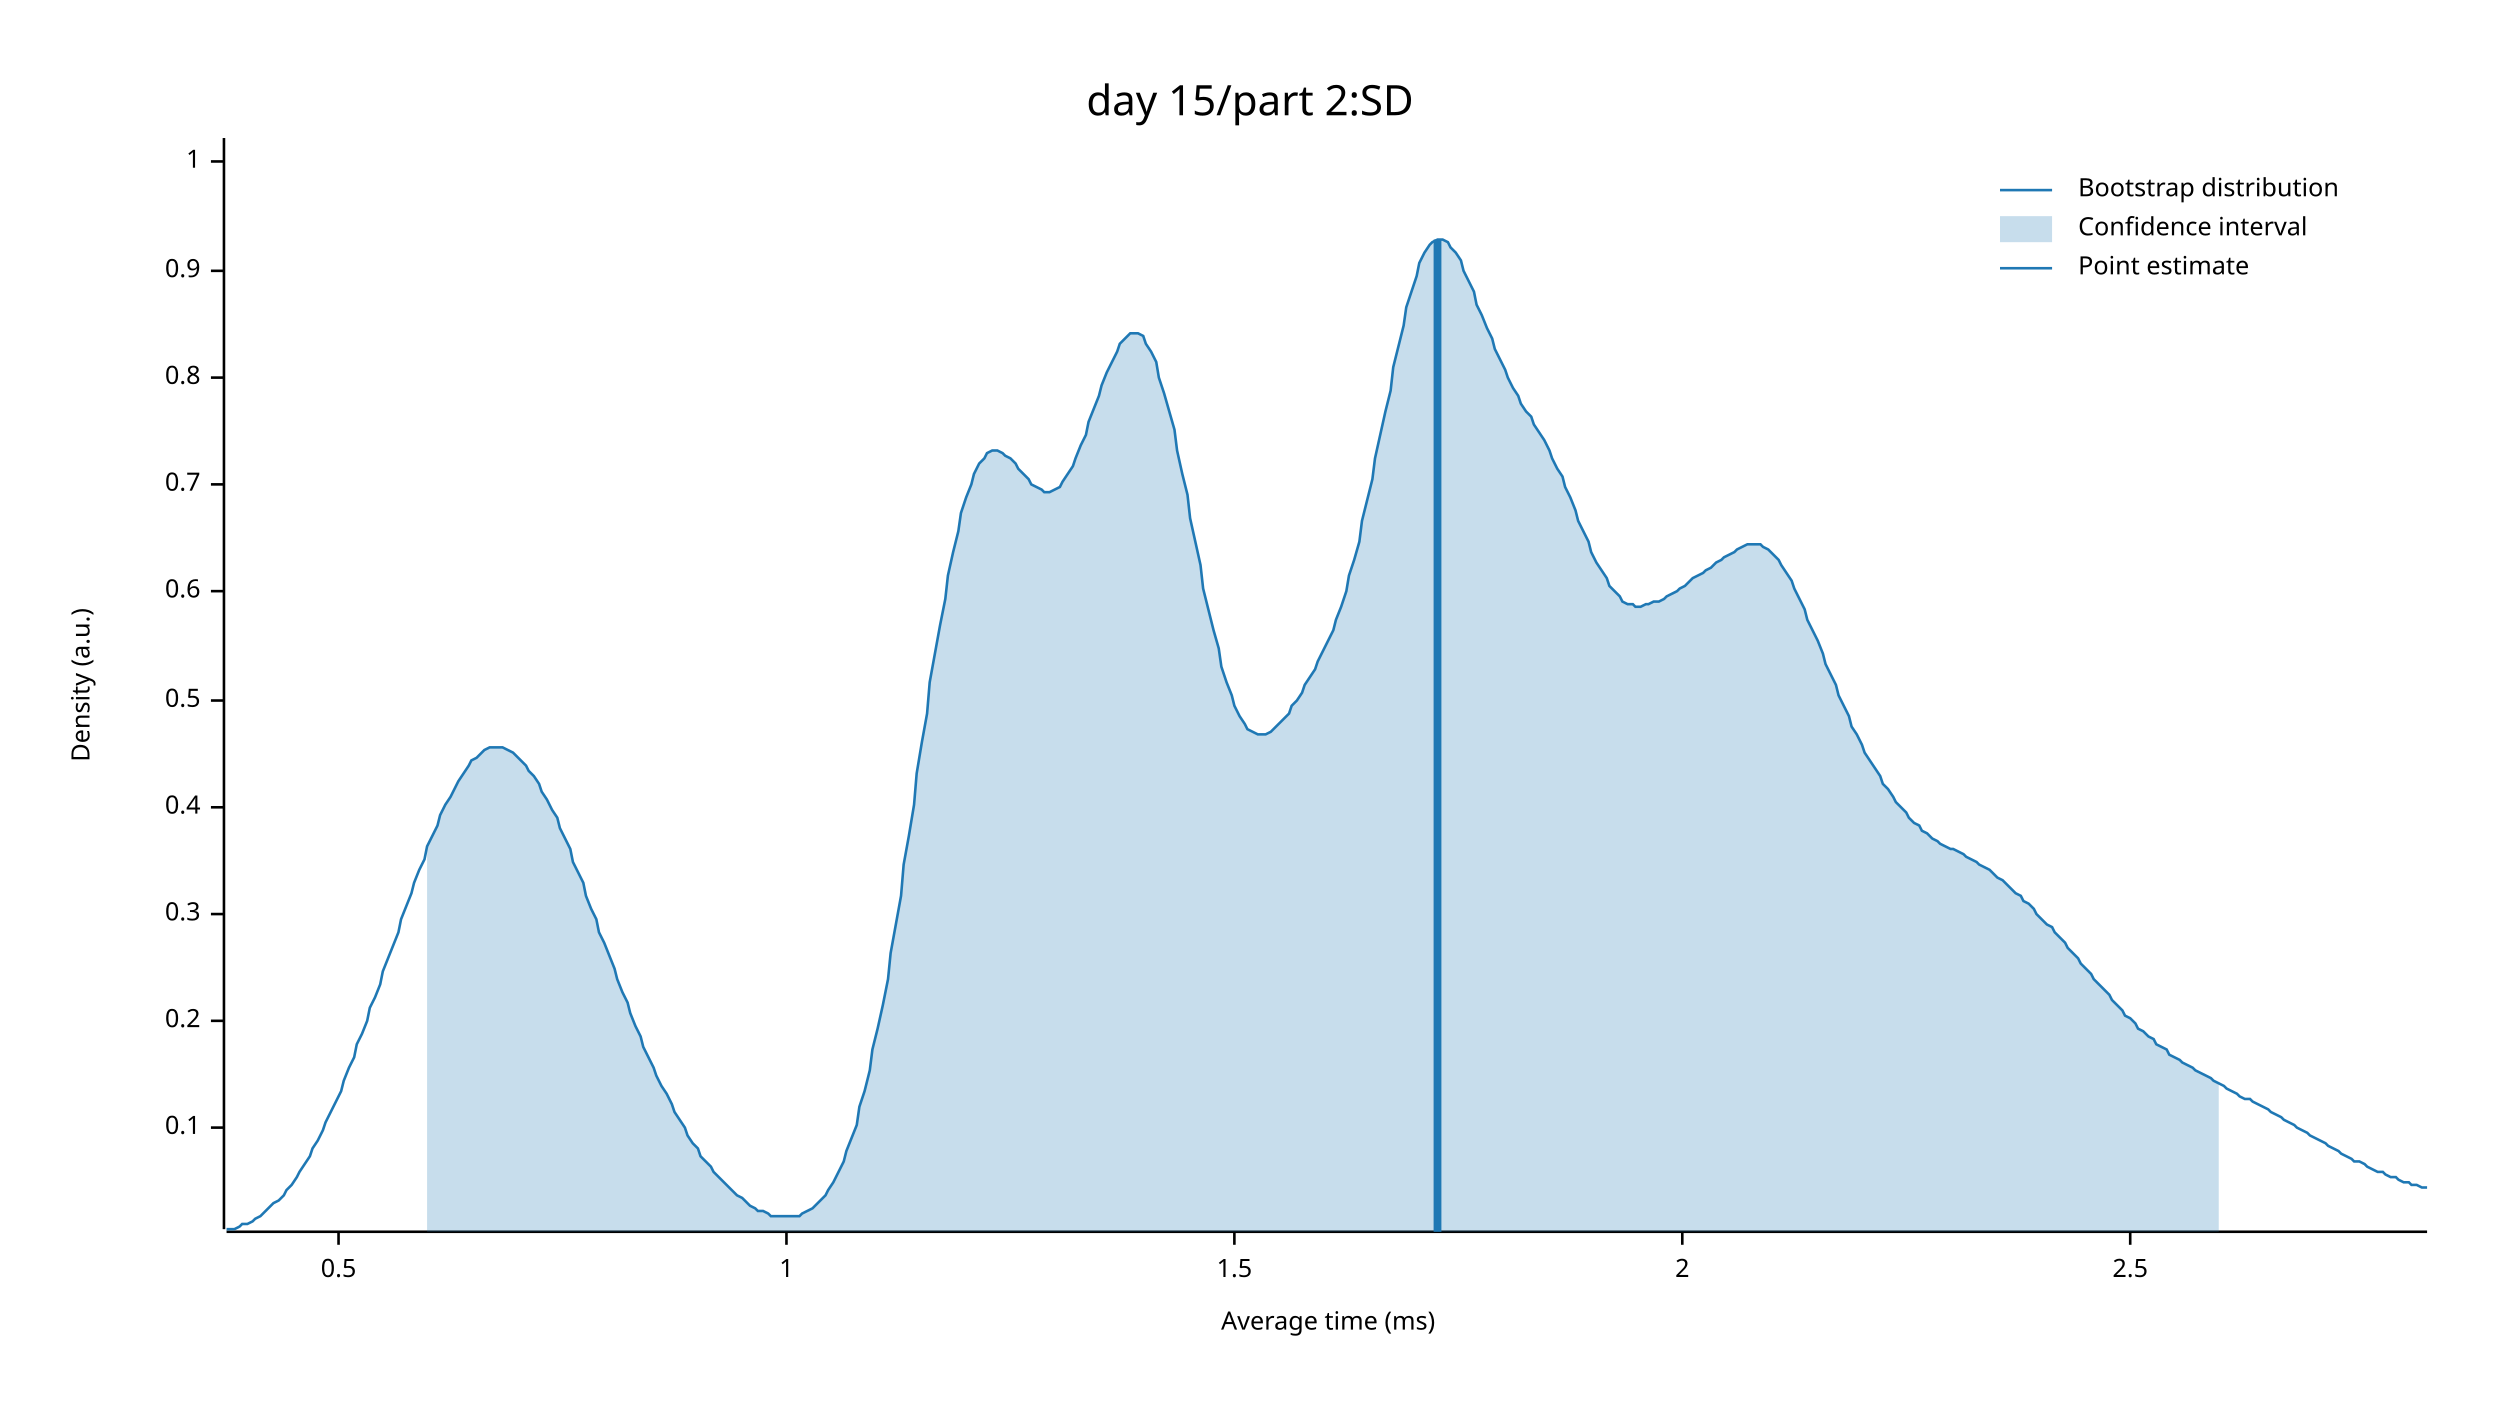
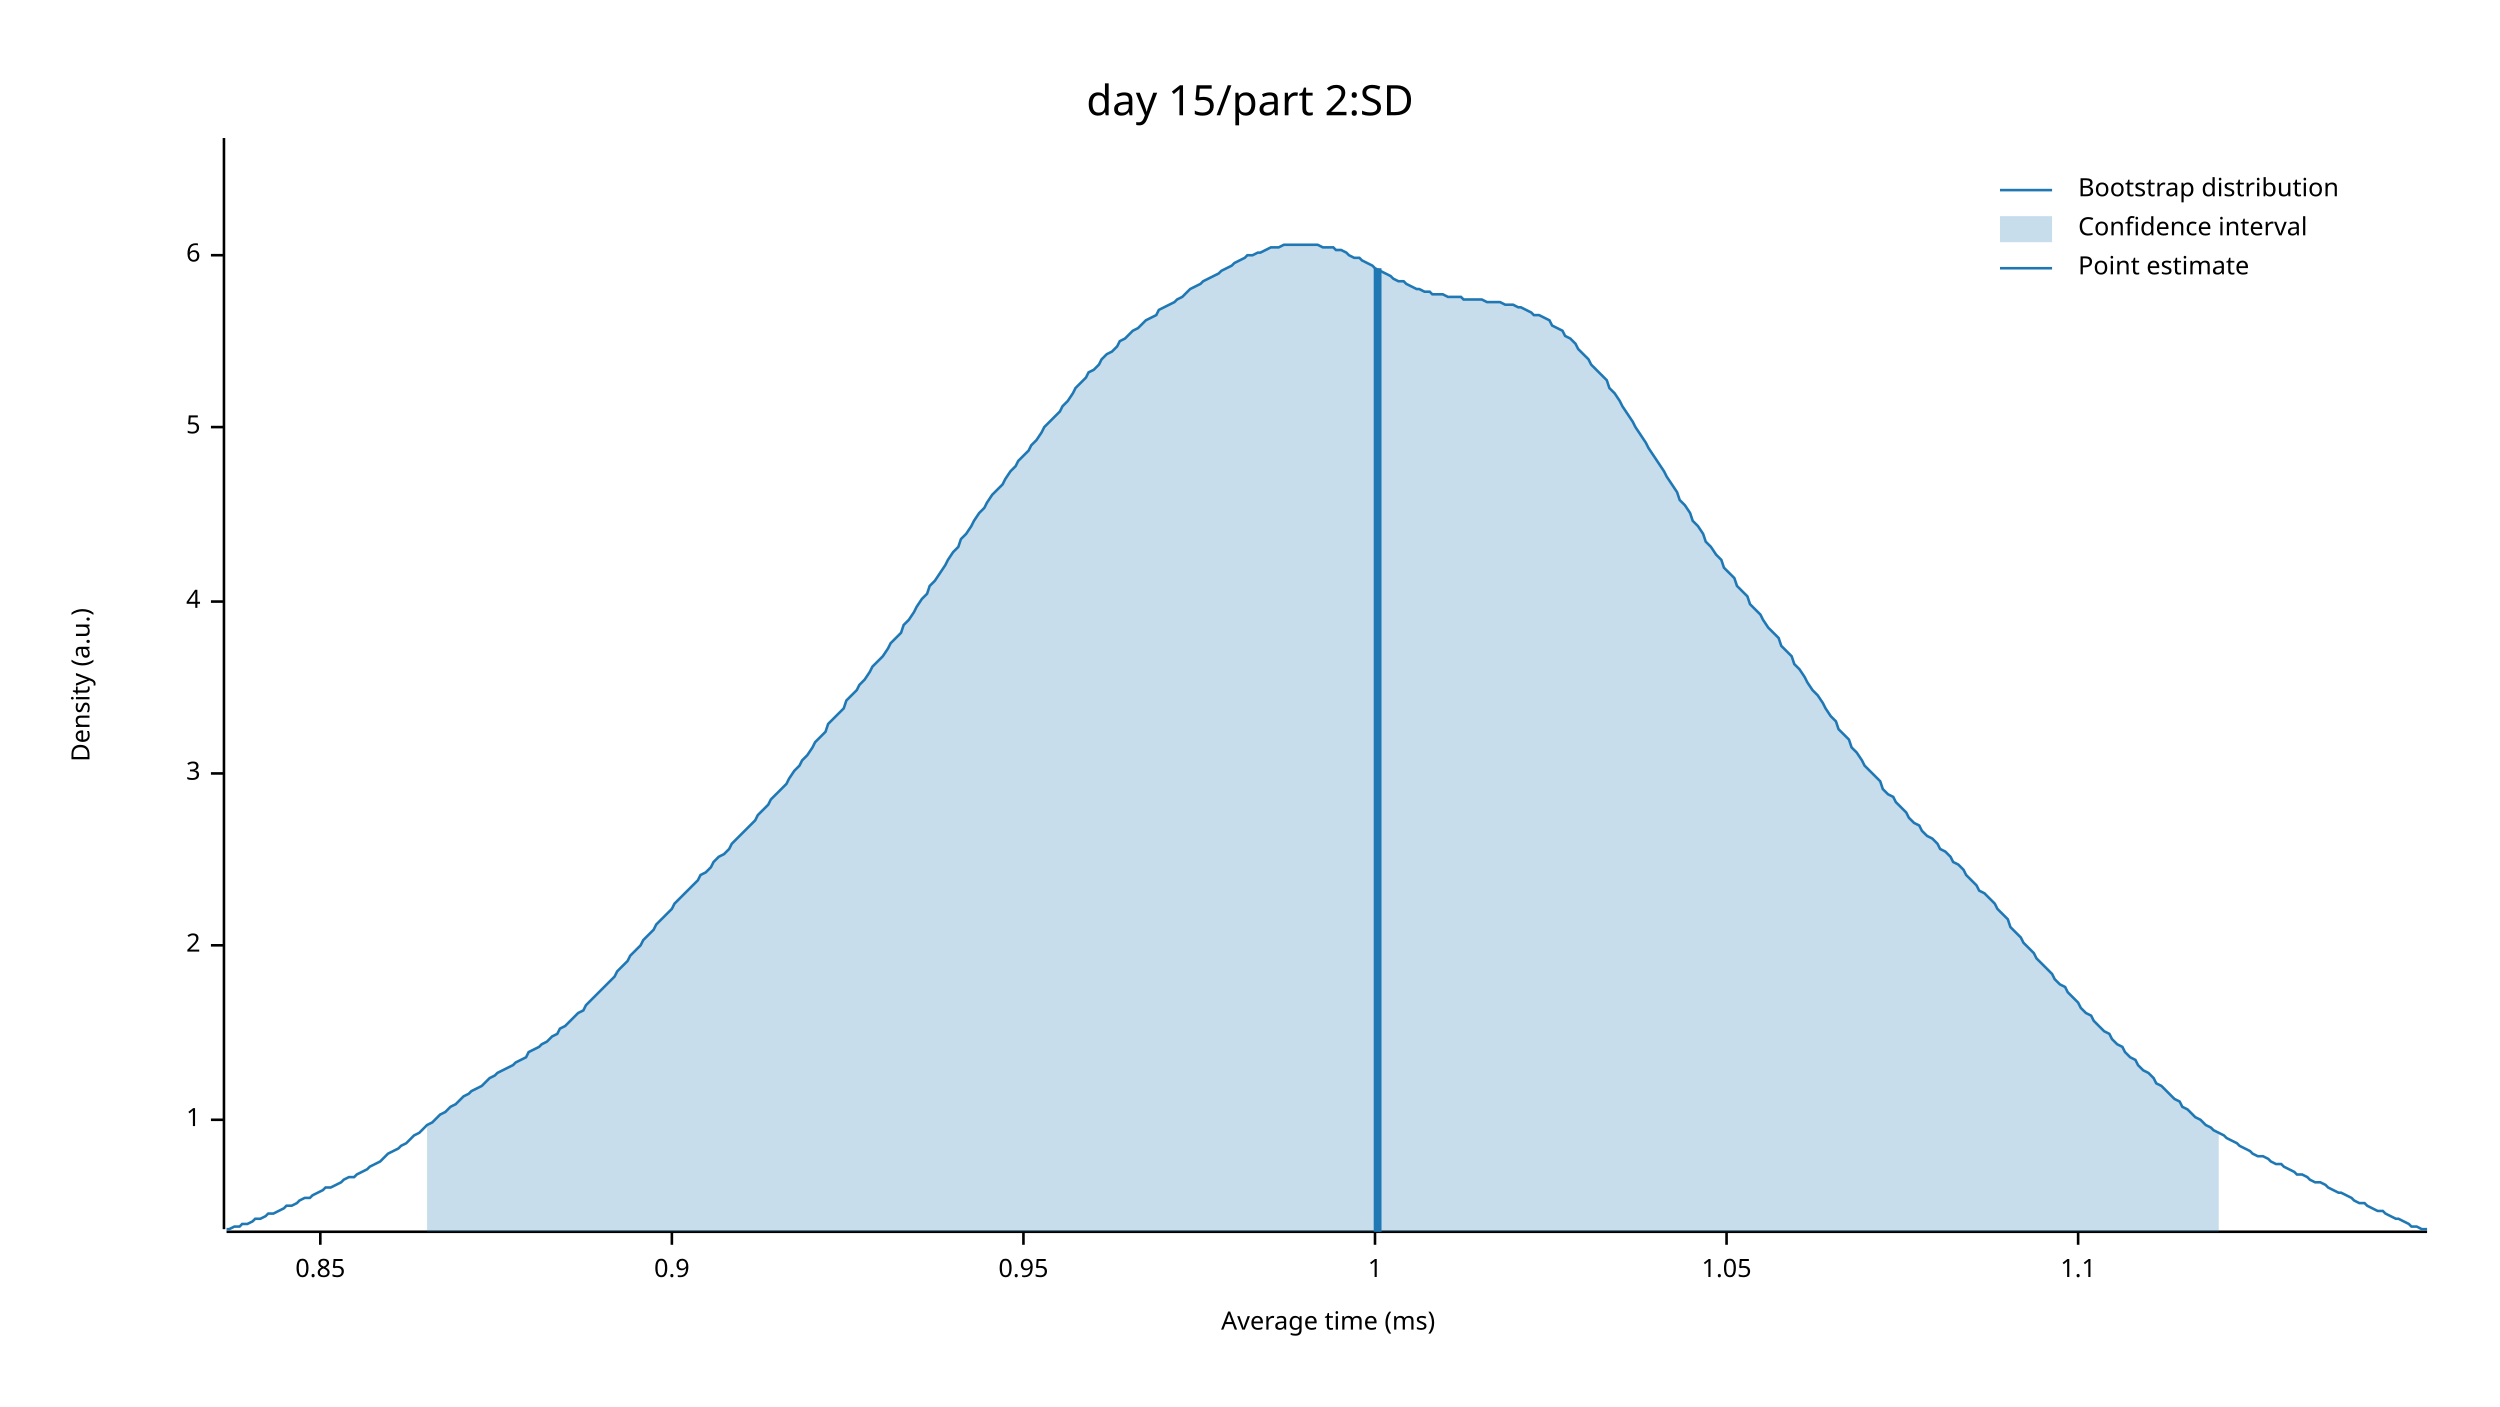
<svg xmlns="http://www.w3.org/2000/svg" width="960" height="540" viewBox="0 0 960 540">
  <text x="480" y="32" dy="0.76em" text-anchor="middle" font-family="sans-serif" font-size="16.129" opacity="1" fill="#000000">
day 15/part 2:SD
</text>
  <text x="27" y="263" dy="0.76em" text-anchor="middle" font-family="sans-serif" font-size="9.677" opacity="1" fill="#000000" transform="rotate(270, 27, 263)">
Density (a.u.)
</text>
  <text x="510" y="513" dy="-0.5ex" text-anchor="middle" font-family="sans-serif" font-size="9.677" opacity="1" fill="#000000">
Average time (ms)
</text>
  <polyline fill="none" opacity="1" stroke="#000000" stroke-width="1" points="86,53 86,472 " />
-   <text x="77" y="433" dy="0.5ex" text-anchor="end" font-family="sans-serif" font-size="9.677" opacity="1" fill="#000000">
- 0.1
+   <text x="77" y="430" dy="0.5ex" text-anchor="end" font-family="sans-serif" font-size="9.677" opacity="1" fill="#000000">
+ 1
</text>
-   <polyline fill="none" opacity="1" stroke="#000000" stroke-width="1" points="81,433 86,433 " />
-   <text x="77" y="392" dy="0.5ex" text-anchor="end" font-family="sans-serif" font-size="9.677" opacity="1" fill="#000000">
- 0.2
+   <polyline fill="none" opacity="1" stroke="#000000" stroke-width="1" points="81,430 86,430 " />
+   <text x="77" y="363" dy="0.5ex" text-anchor="end" font-family="sans-serif" font-size="9.677" opacity="1" fill="#000000">
+ 2
</text>
-   <polyline fill="none" opacity="1" stroke="#000000" stroke-width="1" points="81,392 86,392 " />
-   <text x="77" y="351" dy="0.5ex" text-anchor="end" font-family="sans-serif" font-size="9.677" opacity="1" fill="#000000">
- 0.3
+   <polyline fill="none" opacity="1" stroke="#000000" stroke-width="1" points="81,363 86,363 " />
+   <text x="77" y="297" dy="0.5ex" text-anchor="end" font-family="sans-serif" font-size="9.677" opacity="1" fill="#000000">
+ 3
</text>
-   <polyline fill="none" opacity="1" stroke="#000000" stroke-width="1" points="81,351 86,351 " />
-   <text x="77" y="310" dy="0.5ex" text-anchor="end" font-family="sans-serif" font-size="9.677" opacity="1" fill="#000000">
- 0.4
+   <polyline fill="none" opacity="1" stroke="#000000" stroke-width="1" points="81,297 86,297 " />
+   <text x="77" y="231" dy="0.5ex" text-anchor="end" font-family="sans-serif" font-size="9.677" opacity="1" fill="#000000">
+ 4
</text>
-   <polyline fill="none" opacity="1" stroke="#000000" stroke-width="1" points="81,310 86,310 " />
-   <text x="77" y="269" dy="0.5ex" text-anchor="end" font-family="sans-serif" font-size="9.677" opacity="1" fill="#000000">
- 0.5
+   <polyline fill="none" opacity="1" stroke="#000000" stroke-width="1" points="81,231 86,231 " />
+   <text x="77" y="164" dy="0.5ex" text-anchor="end" font-family="sans-serif" font-size="9.677" opacity="1" fill="#000000">
+ 5
</text>
-   <polyline fill="none" opacity="1" stroke="#000000" stroke-width="1" points="81,269 86,269 " />
-   <text x="77" y="227" dy="0.5ex" text-anchor="end" font-family="sans-serif" font-size="9.677" opacity="1" fill="#000000">
- 0.6
+   <polyline fill="none" opacity="1" stroke="#000000" stroke-width="1" points="81,164 86,164 " />
+   <text x="77" y="98" dy="0.5ex" text-anchor="end" font-family="sans-serif" font-size="9.677" opacity="1" fill="#000000">
+ 6
</text>
-   <polyline fill="none" opacity="1" stroke="#000000" stroke-width="1" points="81,227 86,227 " />
-   <text x="77" y="186" dy="0.5ex" text-anchor="end" font-family="sans-serif" font-size="9.677" opacity="1" fill="#000000">
- 0.7
+   <polyline fill="none" opacity="1" stroke="#000000" stroke-width="1" points="81,98 86,98 " />
+   <polyline fill="none" opacity="1" stroke="#000000" stroke-width="1" points="87,473 932,473 " />
+   <text x="123" y="483" dy="0.76em" text-anchor="middle" font-family="sans-serif" font-size="9.677" opacity="1" fill="#000000">
+ 0.85
</text>
-   <polyline fill="none" opacity="1" stroke="#000000" stroke-width="1" points="81,186 86,186 " />
-   <text x="77" y="145" dy="0.5ex" text-anchor="end" font-family="sans-serif" font-size="9.677" opacity="1" fill="#000000">
- 0.8
- </text>
-   <polyline fill="none" opacity="1" stroke="#000000" stroke-width="1" points="81,145 86,145 " />
-   <text x="77" y="104" dy="0.5ex" text-anchor="end" font-family="sans-serif" font-size="9.677" opacity="1" fill="#000000">
+   <polyline fill="none" opacity="1" stroke="#000000" stroke-width="1" points="123,473 123,478 " />
+   <text x="258" y="483" dy="0.76em" text-anchor="middle" font-family="sans-serif" font-size="9.677" opacity="1" fill="#000000">
0.9
</text>
-   <polyline fill="none" opacity="1" stroke="#000000" stroke-width="1" points="81,104 86,104 " />
-   <text x="77" y="62" dy="0.5ex" text-anchor="end" font-family="sans-serif" font-size="9.677" opacity="1" fill="#000000">
+   <polyline fill="none" opacity="1" stroke="#000000" stroke-width="1" points="258,473 258,478 " />
+   <text x="393" y="483" dy="0.76em" text-anchor="middle" font-family="sans-serif" font-size="9.677" opacity="1" fill="#000000">
+ 0.95
+ </text>
+   <polyline fill="none" opacity="1" stroke="#000000" stroke-width="1" points="393,473 393,478 " />
+   <text x="528" y="483" dy="0.76em" text-anchor="middle" font-family="sans-serif" font-size="9.677" opacity="1" fill="#000000">
1
</text>
-   <polyline fill="none" opacity="1" stroke="#000000" stroke-width="1" points="81,62 86,62 " />
-   <polyline fill="none" opacity="1" stroke="#000000" stroke-width="1" points="87,473 932,473 " />
-   <text x="130" y="483" dy="0.76em" text-anchor="middle" font-family="sans-serif" font-size="9.677" opacity="1" fill="#000000">
- 0.5
+   <polyline fill="none" opacity="1" stroke="#000000" stroke-width="1" points="528,473 528,478 " />
+   <text x="663" y="483" dy="0.76em" text-anchor="middle" font-family="sans-serif" font-size="9.677" opacity="1" fill="#000000">
+ 1.05
</text>
-   <polyline fill="none" opacity="1" stroke="#000000" stroke-width="1" points="130,473 130,478 " />
-   <text x="302" y="483" dy="0.76em" text-anchor="middle" font-family="sans-serif" font-size="9.677" opacity="1" fill="#000000">
- 1
+   <polyline fill="none" opacity="1" stroke="#000000" stroke-width="1" points="663,473 663,478 " />
+   <text x="798" y="483" dy="0.76em" text-anchor="middle" font-family="sans-serif" font-size="9.677" opacity="1" fill="#000000">
+ 1.1
</text>
-   <polyline fill="none" opacity="1" stroke="#000000" stroke-width="1" points="302,473 302,478 " />
-   <text x="474" y="483" dy="0.76em" text-anchor="middle" font-family="sans-serif" font-size="9.677" opacity="1" fill="#000000">
- 1.5
- </text>
-   <polyline fill="none" opacity="1" stroke="#000000" stroke-width="1" points="474,473 474,478 " />
-   <text x="646" y="483" dy="0.76em" text-anchor="middle" font-family="sans-serif" font-size="9.677" opacity="1" fill="#000000">
- 2
- </text>
-   <polyline fill="none" opacity="1" stroke="#000000" stroke-width="1" points="646,473 646,478 " />
-   <text x="818" y="483" dy="0.76em" text-anchor="middle" font-family="sans-serif" font-size="9.677" opacity="1" fill="#000000">
- 2.5
- </text>
-   <polyline fill="none" opacity="1" stroke="#000000" stroke-width="1" points="818,473 818,478 " />
-   <polyline fill="none" opacity="1" stroke="#1F78B4" stroke-width="1" points="87,472 88,472 90,472 92,471 93,470 95,470 97,469 98,468 100,467 102,465 103,464 105,462 107,461 109,459 110,457 112,455 114,452 115,450 117,447 119,444 120,441 122,438 124,434 125,431 127,427 129,423 131,419 132,415 134,410 136,406 137,401 139,397 141,392 142,387 144,383 146,378 147,373 149,368 151,363 153,358 154,353 156,348 158,343 159,339 161,334 163,330 164,325 166,321 168,317 169,313 171,309 173,306 175,302 176,300 178,297 180,294 181,292 183,291 185,289 186,288 188,287 190,287 191,287 193,287 195,288 197,289 198,290 200,292 202,294 203,296 205,298 207,301 208,304 210,307 212,311 214,314 215,318 217,322 219,326 220,331 222,335 224,339 225,344 227,349 229,353 230,358 232,362 234,367 236,372 237,376 239,381 241,385 242,389 244,394 246,398 247,402 249,406 251,410 252,413 254,417 256,420 258,424 259,427 261,430 263,433 264,436 266,439 268,441 269,444 271,446 273,448 274,450 276,452 278,454 280,456 281,457 283,459 285,460 286,461 288,463 290,464 291,465 293,465 295,466 296,467 298,467 300,467 302,467 303,467 305,467 307,467 308,466 310,465 312,464 313,463 315,461 317,459 318,457 320,454 322,450 324,446 325,442 327,437 329,432 330,425 332,419 334,411 335,403 337,395 339,386 341,376 342,366 344,355 346,344 347,332 349,321 351,309 352,297 354,285 356,274 357,262 359,251 361,240 363,230 364,221 366,212 368,204 369,197 371,191 373,186 374,182 376,178 378,176 379,174 381,173 383,173 385,174 386,175 388,176 390,178 391,180 393,182 395,184 396,186 398,187 400,188 401,189 403,189 405,188 407,187 408,185 410,182 412,179 413,176 415,171 417,167 418,162 420,157 422,152 423,148 425,143 427,139 429,135 430,132 432,130 434,128 435,128 437,128 439,129 440,132 442,135 444,139 445,145 447,151 449,158 451,165 452,173 454,182 456,190 457,199 459,208 461,217 462,226 464,234 466,242 468,249 469,256 471,262 473,267 474,271 476,275 478,278 479,280 481,281 483,282 484,282 486,282 488,281 490,279 491,278 493,276 495,274 496,271 498,269 500,266 501,263 503,260 505,257 506,254 508,250 510,246 512,242 513,238 515,233 517,227 518,221 520,215 522,208 523,200 525,192 527,184 528,176 530,167 532,158 534,150 535,141 537,133 539,125 540,118 542,112 544,106 545,101 547,97 549,94 550,93 552,92 554,92 556,93 557,95 559,97 561,100 562,104 564,108 566,112 567,117 569,121 571,126 573,130 574,134 576,138 578,142 579,145 581,149 583,152 584,155 586,158 588,160 589,163 591,166 593,169 595,173 596,176 598,180 600,183 601,187 603,191 605,196 606,200 608,204 610,208 611,212 613,216 615,219 617,222 618,225 620,227 622,229 623,231 625,232 627,232 628,233 630,233 632,232 633,232 635,231 637,231 639,230 640,229 642,228 644,227 645,226 647,225 649,223 650,222 652,221 654,220 655,219 657,218 659,216 661,215 662,214 664,213 666,212 667,211 669,210 671,209 672,209 674,209 676,209 677,210 679,211 681,213 683,215 684,217 686,220 688,223 689,226 691,230 693,234 694,238 696,242 698,246 700,251 701,255 703,259 705,263 706,267 708,271 710,275 711,279 713,282 715,286 716,289 718,292 720,295 722,298 723,301 725,303 727,306 728,308 730,310 732,312 733,314 735,316 737,317 738,319 740,320 742,322 744,323 745,324 747,325 749,326 750,326 752,327 754,328 755,329 757,330 759,331 760,332 762,333 764,334 766,336 767,337 769,338 771,340 772,341 774,343 776,344 777,346 779,347 781,349 782,351 784,353 786,355 788,356 789,358 791,360 793,362 794,364 796,366 798,368 799,370 801,372 803,374 804,376 806,378 808,380 810,382 811,384 813,386 815,388 816,390 818,391 820,393 821,395 823,396 825,398 827,399 828,401 830,402 832,403 833,405 835,406 837,407 838,408 840,409 842,410 843,411 845,412 847,413 849,414 850,415 852,416 854,417 855,418 857,419 859,420 860,421 862,422 864,422 865,423 867,424 869,425 871,426 872,427 874,428 876,429 877,430 879,431 881,432 882,433 884,434 886,435 887,436 889,437 891,438 893,439 894,440 896,441 898,442 899,443 901,444 903,445 904,446 906,446 908,447 909,448 911,449 913,450 915,450 916,451 918,452 920,452 921,453 923,454 925,454 926,455 928,455 930,456 932,456 " />
-   <polygon opacity="0.25" fill="#1F78B4" points="164,325 166,321 168,317 169,313 171,309 173,306 175,302 176,300 178,297 180,294 181,292 183,291 185,289 186,288 188,287 190,287 191,287 193,287 195,288 197,289 198,290 200,292 202,294 203,296 205,298 207,301 208,304 210,307 212,311 214,314 215,318 217,322 219,326 220,331 222,335 224,339 225,344 227,349 229,353 230,358 232,362 234,367 236,372 237,376 239,381 241,385 242,389 244,394 246,398 247,402 249,406 251,410 252,413 254,417 256,420 258,424 259,427 261,430 263,433 264,436 266,439 268,441 269,444 271,446 273,448 274,450 276,452 278,454 280,456 281,457 283,459 285,460 286,461 288,463 290,464 291,465 293,465 295,466 296,467 298,467 300,467 302,467 303,467 305,467 307,467 308,466 310,465 312,464 313,463 315,461 317,459 318,457 320,454 322,450 324,446 325,442 327,437 329,432 330,425 332,419 334,411 335,403 337,395 339,386 341,376 342,366 344,355 346,344 347,332 349,321 351,309 352,297 354,285 356,274 357,262 359,251 361,240 363,230 364,221 366,212 368,204 369,197 371,191 373,186 374,182 376,178 378,176 379,174 381,173 383,173 385,174 386,175 388,176 390,178 391,180 393,182 395,184 396,186 398,187 400,188 401,189 403,189 405,188 407,187 408,185 410,182 412,179 413,176 415,171 417,167 418,162 420,157 422,152 423,148 425,143 427,139 429,135 430,132 432,130 434,128 435,128 437,128 439,129 440,132 442,135 444,139 445,145 447,151 449,158 451,165 452,173 454,182 456,190 457,199 459,208 461,217 462,226 464,234 466,242 468,249 469,256 471,262 473,267 474,271 476,275 478,278 479,280 481,281 483,282 484,282 486,282 488,281 490,279 491,278 493,276 495,274 496,271 498,269 500,266 501,263 503,260 505,257 506,254 508,250 510,246 512,242 513,238 515,233 517,227 518,221 520,215 522,208 523,200 525,192 527,184 528,176 530,167 532,158 534,150 535,141 537,133 539,125 540,118 542,112 544,106 545,101 547,97 549,94 550,93 552,92 554,92 556,93 557,95 559,97 561,100 562,104 564,108 566,112 567,117 569,121 571,126 573,130 574,134 576,138 578,142 579,145 581,149 583,152 584,155 586,158 588,160 589,163 591,166 593,169 595,173 596,176 598,180 600,183 601,187 603,191 605,196 606,200 608,204 610,208 611,212 613,216 615,219 617,222 618,225 620,227 622,229 623,231 625,232 627,232 628,233 630,233 632,232 633,232 635,231 637,231 639,230 640,229 642,228 644,227 645,226 647,225 649,223 650,222 652,221 654,220 655,219 657,218 659,216 661,215 662,214 664,213 666,212 667,211 669,210 671,209 672,209 674,209 676,209 677,210 679,211 681,213 683,215 684,217 686,220 688,223 689,226 691,230 693,234 694,238 696,242 698,246 700,251 701,255 703,259 705,263 706,267 708,271 710,275 711,279 713,282 715,286 716,289 718,292 720,295 722,298 723,301 725,303 727,306 728,308 730,310 732,312 733,314 735,316 737,317 738,319 740,320 742,322 744,323 745,324 747,325 749,326 750,326 752,327 754,328 755,329 757,330 759,331 760,332 762,333 764,334 766,336 767,337 769,338 771,340 772,341 774,343 776,344 777,346 779,347 781,349 782,351 784,353 786,355 788,356 789,358 791,360 793,362 794,364 796,366 798,368 799,370 801,372 803,374 804,376 806,378 808,380 810,382 811,384 813,386 815,388 816,390 818,391 820,393 821,395 823,396 825,398 827,399 828,401 830,402 832,403 833,405 835,406 837,407 838,408 840,409 842,410 843,411 845,412 847,413 849,414 850,415 852,416 852,473 164,473 " />
-   <polyline fill="none" opacity="1" stroke="#1F78B4" stroke-width="3" points="552,473 552,92 " />
+   <polyline fill="none" opacity="1" stroke="#000000" stroke-width="1" points="798,473 798,478 " />
+   <polyline fill="none" opacity="1" stroke="#1F78B4" stroke-width="1" points="87,472 88,472 90,471 92,471 93,470 95,470 97,469 98,468 100,468 102,467 103,466 105,466 107,465 109,464 110,463 112,463 114,462 115,461 117,460 119,460 120,459 122,458 124,457 125,456 127,456 129,455 131,454 132,453 134,452 136,452 137,451 139,450 141,449 142,448 144,447 146,446 147,445 149,443 151,442 153,441 154,440 156,439 158,437 159,436 161,435 163,433 164,432 166,431 168,429 169,428 171,427 173,425 175,424 176,423 178,421 180,420 181,419 183,418 185,417 186,416 188,414 190,413 191,412 193,411 195,410 197,409 198,408 200,407 202,406 203,404 205,403 207,402 208,401 210,400 212,398 214,397 215,395 217,394 219,392 220,391 222,389 224,388 225,386 227,384 229,382 230,381 232,379 234,377 236,375 237,373 239,371 241,369 242,367 244,365 246,363 247,361 249,359 251,357 252,355 254,353 256,351 258,349 259,347 261,345 263,343 264,342 266,340 268,338 269,336 271,335 273,333 274,331 276,329 278,328 280,326 281,324 283,322 285,320 286,319 288,317 290,315 291,313 293,311 295,309 296,307 298,305 300,303 302,301 303,299 305,296 307,294 308,292 310,290 312,287 313,285 315,283 317,281 318,278 320,276 322,274 324,272 325,269 327,267 329,265 330,263 332,261 334,258 335,256 337,254 339,252 341,249 342,247 344,245 346,243 347,240 349,238 351,235 352,233 354,230 356,228 357,225 359,223 361,220 363,217 364,215 366,212 368,210 369,207 371,205 373,202 374,200 376,197 378,195 379,193 381,190 383,188 385,186 386,184 388,181 390,179 391,177 393,175 395,173 396,171 398,169 400,166 401,164 403,162 405,160 407,158 408,156 410,154 412,151 413,149 415,147 417,145 418,143 420,142 422,140 423,138 425,136 427,135 429,133 430,131 432,130 434,128 435,127 437,126 439,124 440,123 442,122 444,121 445,119 447,118 449,117 451,116 452,115 454,114 456,112 457,111 459,110 461,109 462,108 464,107 466,106 468,105 469,104 471,103 473,102 474,101 476,100 478,99 479,98 481,98 483,97 484,97 486,96 488,95 490,95 491,95 493,94 495,94 496,94 498,94 500,94 501,94 503,94 505,94 506,94 508,95 510,95 512,95 513,96 515,96 517,97 518,98 520,99 522,99 523,100 525,101 527,102 528,103 530,104 532,105 534,106 535,107 537,108 539,108 540,109 542,110 544,111 545,111 547,112 549,112 550,113 552,113 554,113 556,114 557,114 559,114 561,114 562,115 564,115 566,115 567,115 569,115 571,116 573,116 574,116 576,116 578,117 579,117 581,117 583,118 584,118 586,119 588,120 589,121 591,121 593,122 595,123 596,125 598,126 600,127 601,129 603,130 605,132 606,134 608,136 610,138 611,140 613,142 615,144 617,146 618,149 620,151 622,154 623,156 625,159 627,162 628,164 630,167 632,170 633,172 635,175 637,178 639,181 640,183 642,186 644,189 645,192 647,194 649,197 650,200 652,202 654,205 655,208 657,210 659,213 661,215 662,218 664,220 666,222 667,225 669,227 671,229 672,232 674,234 676,236 677,238 679,241 681,243 683,245 684,248 686,250 688,252 689,255 691,257 693,260 694,262 696,265 698,267 700,270 701,272 703,275 705,277 706,280 708,282 710,284 711,287 713,289 715,292 716,294 718,296 720,298 722,300 723,303 725,305 727,306 728,308 730,310 732,312 733,314 735,316 737,317 738,319 740,321 742,322 744,324 745,326 747,327 749,329 750,331 752,332 754,334 755,336 757,338 759,340 760,342 762,343 764,345 766,347 767,349 769,351 771,353 772,356 774,358 776,360 777,362 779,364 781,366 782,368 784,370 786,372 788,374 789,376 791,378 793,379 794,381 796,383 798,385 799,387 801,389 803,390 804,392 806,394 808,396 810,397 811,399 813,401 815,402 816,404 818,406 820,407 821,409 823,411 825,412 827,414 828,416 830,417 832,419 833,420 835,422 837,423 838,425 840,426 842,428 843,429 845,430 847,432 849,433 850,434 852,435 854,436 855,437 857,438 859,439 860,440 862,441 864,442 865,443 867,444 869,444 871,445 872,446 874,447 876,447 877,448 879,449 881,450 882,451 884,451 886,452 887,453 889,454 891,454 893,455 894,456 896,457 898,458 899,458 901,459 903,460 904,461 906,462 908,462 909,463 911,464 913,465 915,465 916,466 918,467 920,468 921,468 923,469 925,470 926,471 928,471 930,472 932,472 " />
+   <polygon opacity="0.25" fill="#1F78B4" points="164,432 166,431 168,429 169,428 171,427 173,425 175,424 176,423 178,421 180,420 181,419 183,418 185,417 186,416 188,414 190,413 191,412 193,411 195,410 197,409 198,408 200,407 202,406 203,404 205,403 207,402 208,401 210,400 212,398 214,397 215,395 217,394 219,392 220,391 222,389 224,388 225,386 227,384 229,382 230,381 232,379 234,377 236,375 237,373 239,371 241,369 242,367 244,365 246,363 247,361 249,359 251,357 252,355 254,353 256,351 258,349 259,347 261,345 263,343 264,342 266,340 268,338 269,336 271,335 273,333 274,331 276,329 278,328 280,326 281,324 283,322 285,320 286,319 288,317 290,315 291,313 293,311 295,309 296,307 298,305 300,303 302,301 303,299 305,296 307,294 308,292 310,290 312,287 313,285 315,283 317,281 318,278 320,276 322,274 324,272 325,269 327,267 329,265 330,263 332,261 334,258 335,256 337,254 339,252 341,249 342,247 344,245 346,243 347,240 349,238 351,235 352,233 354,230 356,228 357,225 359,223 361,220 363,217 364,215 366,212 368,210 369,207 371,205 373,202 374,200 376,197 378,195 379,193 381,190 383,188 385,186 386,184 388,181 390,179 391,177 393,175 395,173 396,171 398,169 400,166 401,164 403,162 405,160 407,158 408,156 410,154 412,151 413,149 415,147 417,145 418,143 420,142 422,140 423,138 425,136 427,135 429,133 430,131 432,130 434,128 435,127 437,126 439,124 440,123 442,122 444,121 445,119 447,118 449,117 451,116 452,115 454,114 456,112 457,111 459,110 461,109 462,108 464,107 466,106 468,105 469,104 471,103 473,102 474,101 476,100 478,99 479,98 481,98 483,97 484,97 486,96 488,95 490,95 491,95 493,94 495,94 496,94 498,94 500,94 501,94 503,94 505,94 506,94 508,95 510,95 512,95 513,96 515,96 517,97 518,98 520,99 522,99 523,100 525,101 527,102 528,103 530,104 532,105 534,106 535,107 537,108 539,108 540,109 542,110 544,111 545,111 547,112 549,112 550,113 552,113 554,113 556,114 557,114 559,114 561,114 562,115 564,115 566,115 567,115 569,115 571,116 573,116 574,116 576,116 578,117 579,117 581,117 583,118 584,118 586,119 588,120 589,121 591,121 593,122 595,123 596,125 598,126 600,127 601,129 603,130 605,132 606,134 608,136 610,138 611,140 613,142 615,144 617,146 618,149 620,151 622,154 623,156 625,159 627,162 628,164 630,167 632,170 633,172 635,175 637,178 639,181 640,183 642,186 644,189 645,192 647,194 649,197 650,200 652,202 654,205 655,208 657,210 659,213 661,215 662,218 664,220 666,222 667,225 669,227 671,229 672,232 674,234 676,236 677,238 679,241 681,243 683,245 684,248 686,250 688,252 689,255 691,257 693,260 694,262 696,265 698,267 700,270 701,272 703,275 705,277 706,280 708,282 710,284 711,287 713,289 715,292 716,294 718,296 720,298 722,300 723,303 725,305 727,306 728,308 730,310 732,312 733,314 735,316 737,317 738,319 740,321 742,322 744,324 745,326 747,327 749,329 750,331 752,332 754,334 755,336 757,338 759,340 760,342 762,343 764,345 766,347 767,349 769,351 771,353 772,356 774,358 776,360 777,362 779,364 781,366 782,368 784,370 786,372 788,374 789,376 791,378 793,379 794,381 796,383 798,385 799,387 801,389 803,390 804,392 806,394 808,396 810,397 811,399 813,401 815,402 816,404 818,406 820,407 821,409 823,411 825,412 827,414 828,416 830,417 832,419 833,420 835,422 837,423 838,425 840,426 842,428 843,429 845,430 847,432 849,433 850,434 852,435 852,473 164,473 " />
+   <polyline fill="none" opacity="1" stroke="#1F78B4" stroke-width="3" points="529,473 529,103 " />
  <text x="798" y="68" dy="0.76em" text-anchor="start" font-family="sans-serif" font-size="9.677" opacity="1" fill="#000000">
Bootstrap distribution
</text>
  <text x="798" y="83" dy="0.76em" text-anchor="start" font-family="sans-serif" font-size="9.677" opacity="1" fill="#000000">
Confidence interval
</text>
  <text x="798" y="98" dy="0.76em" text-anchor="start" font-family="sans-serif" font-size="9.677" opacity="1" fill="#000000">
Point estimate
</text>
  <polyline fill="none" opacity="1" stroke="#1F78B4" stroke-width="1" points="768,73 788,73 " />
  <rect x="768" y="83" width="20" height="10" opacity="0.25" fill="#1F78B4" stroke="none" />
  <polyline fill="none" opacity="1" stroke="#1F78B4" stroke-width="1" points="768,103 788,103 " />
</svg>
